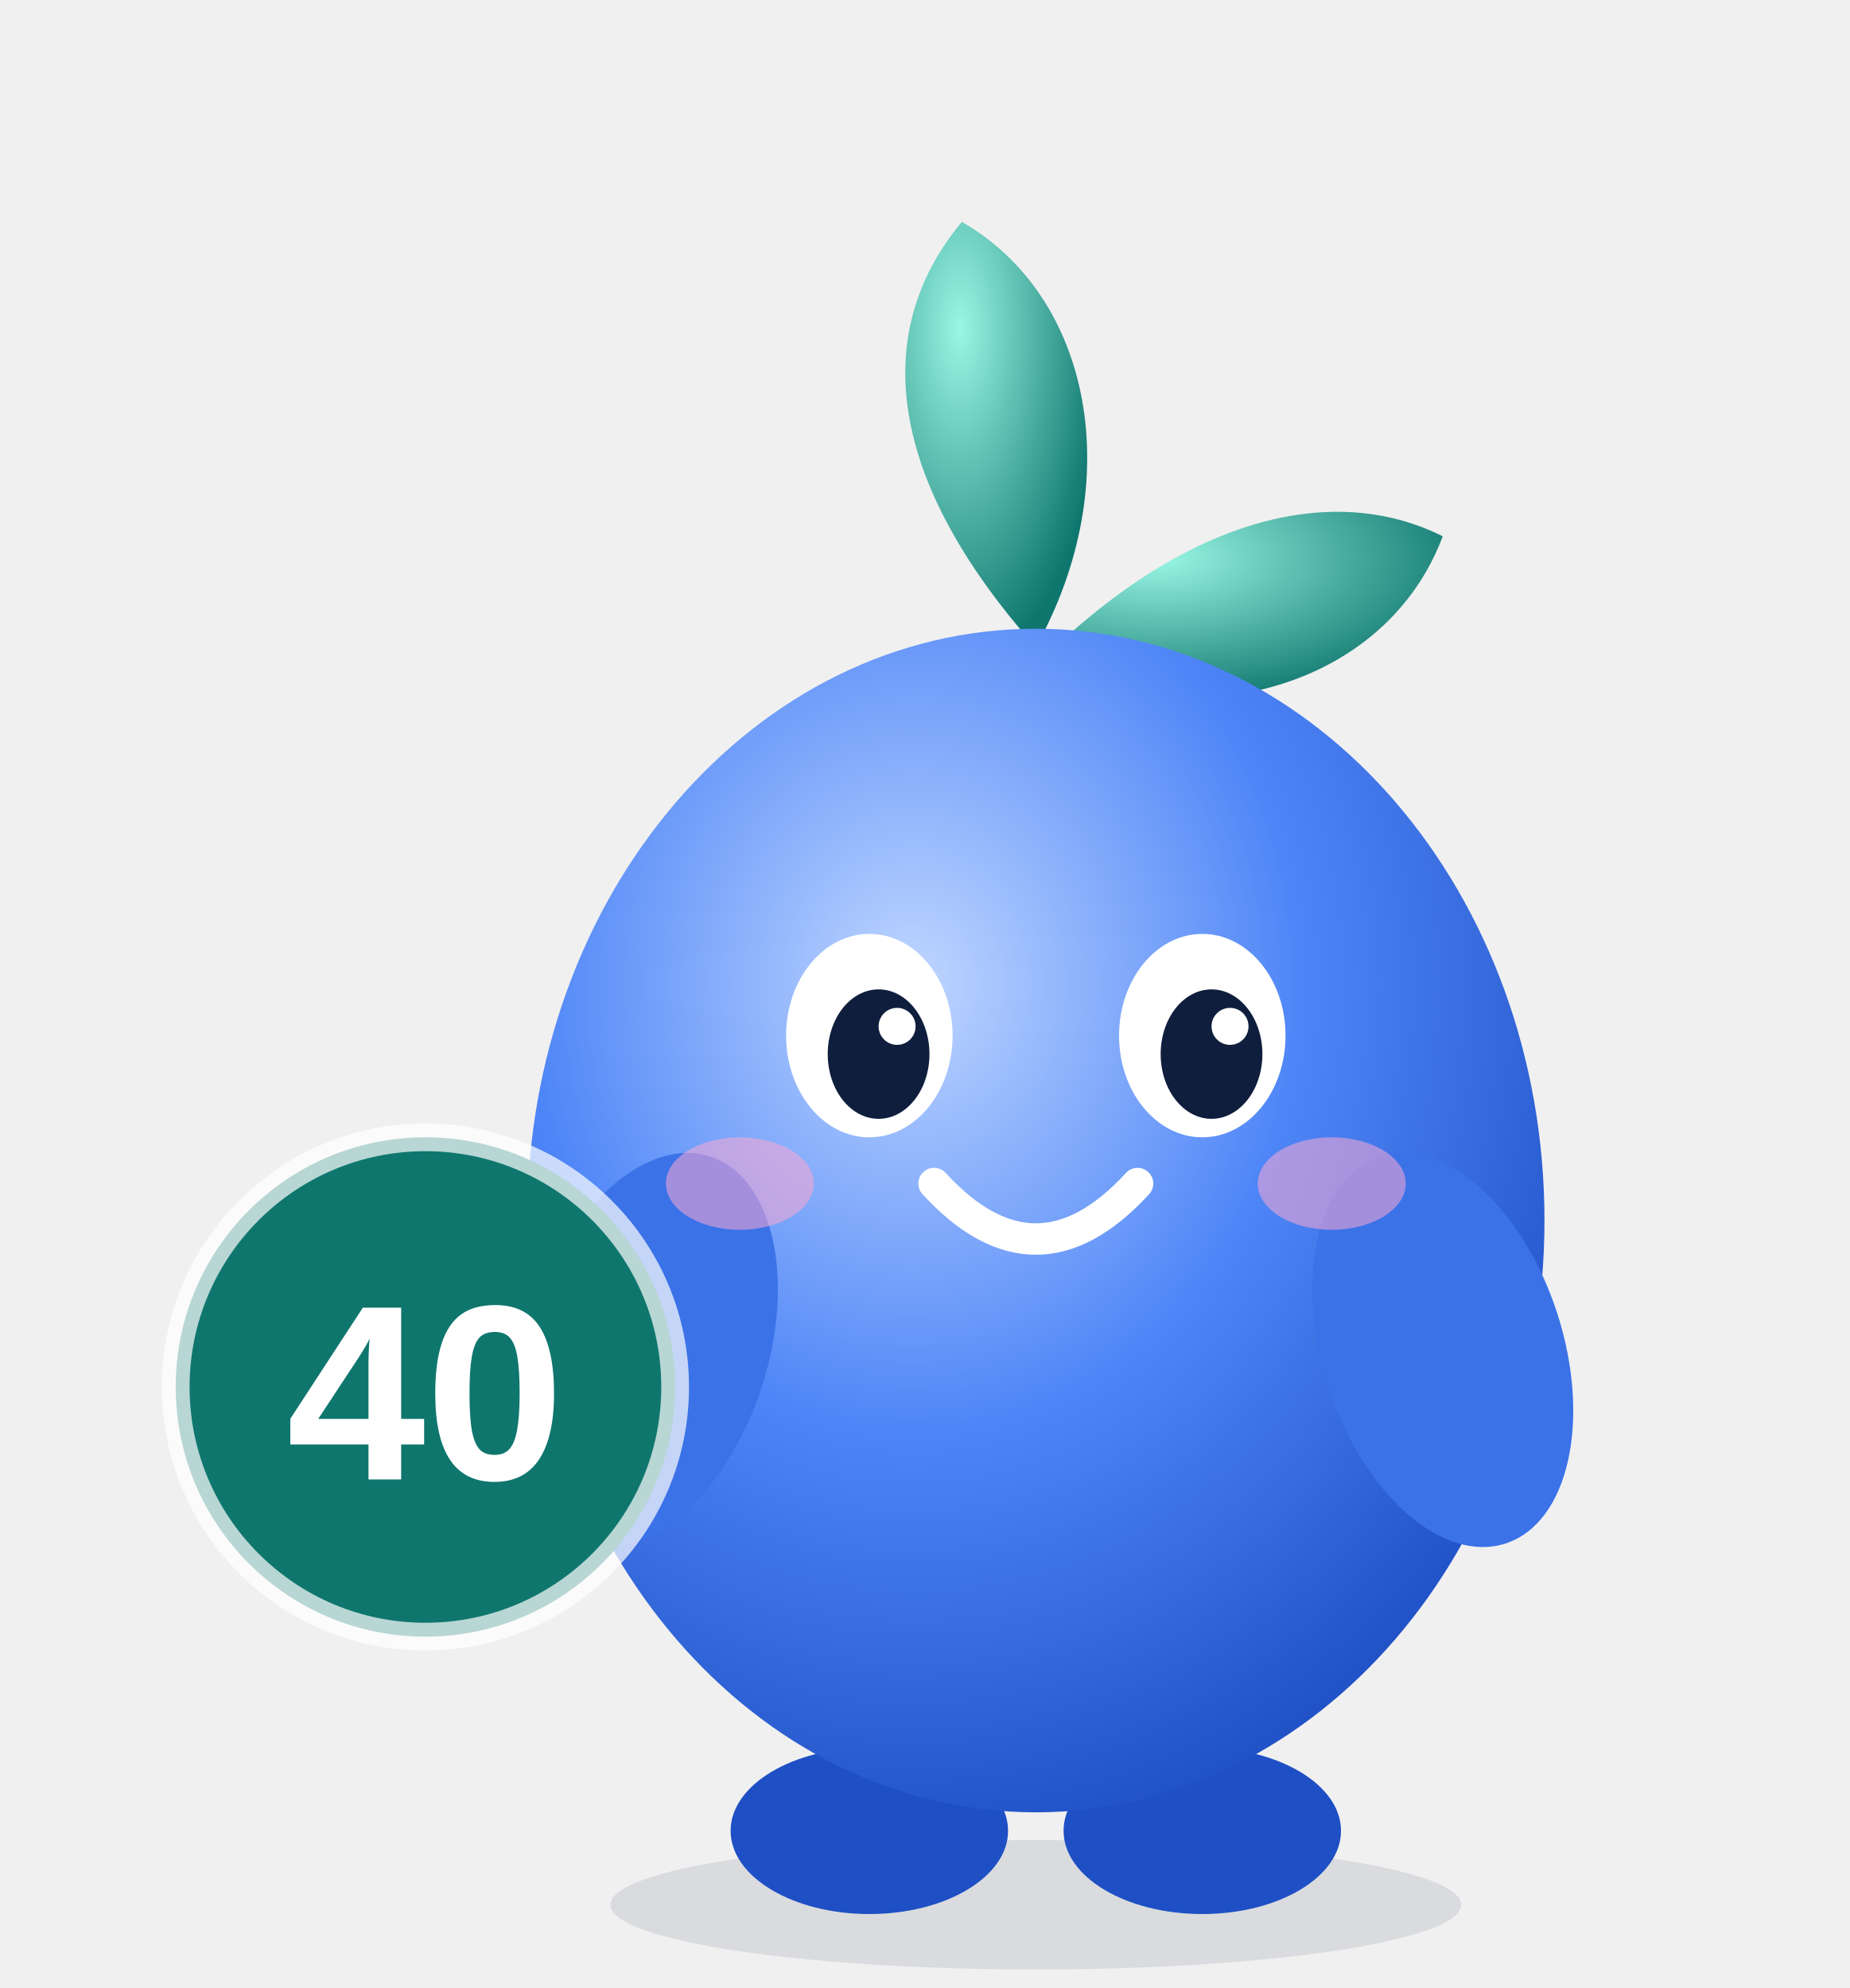
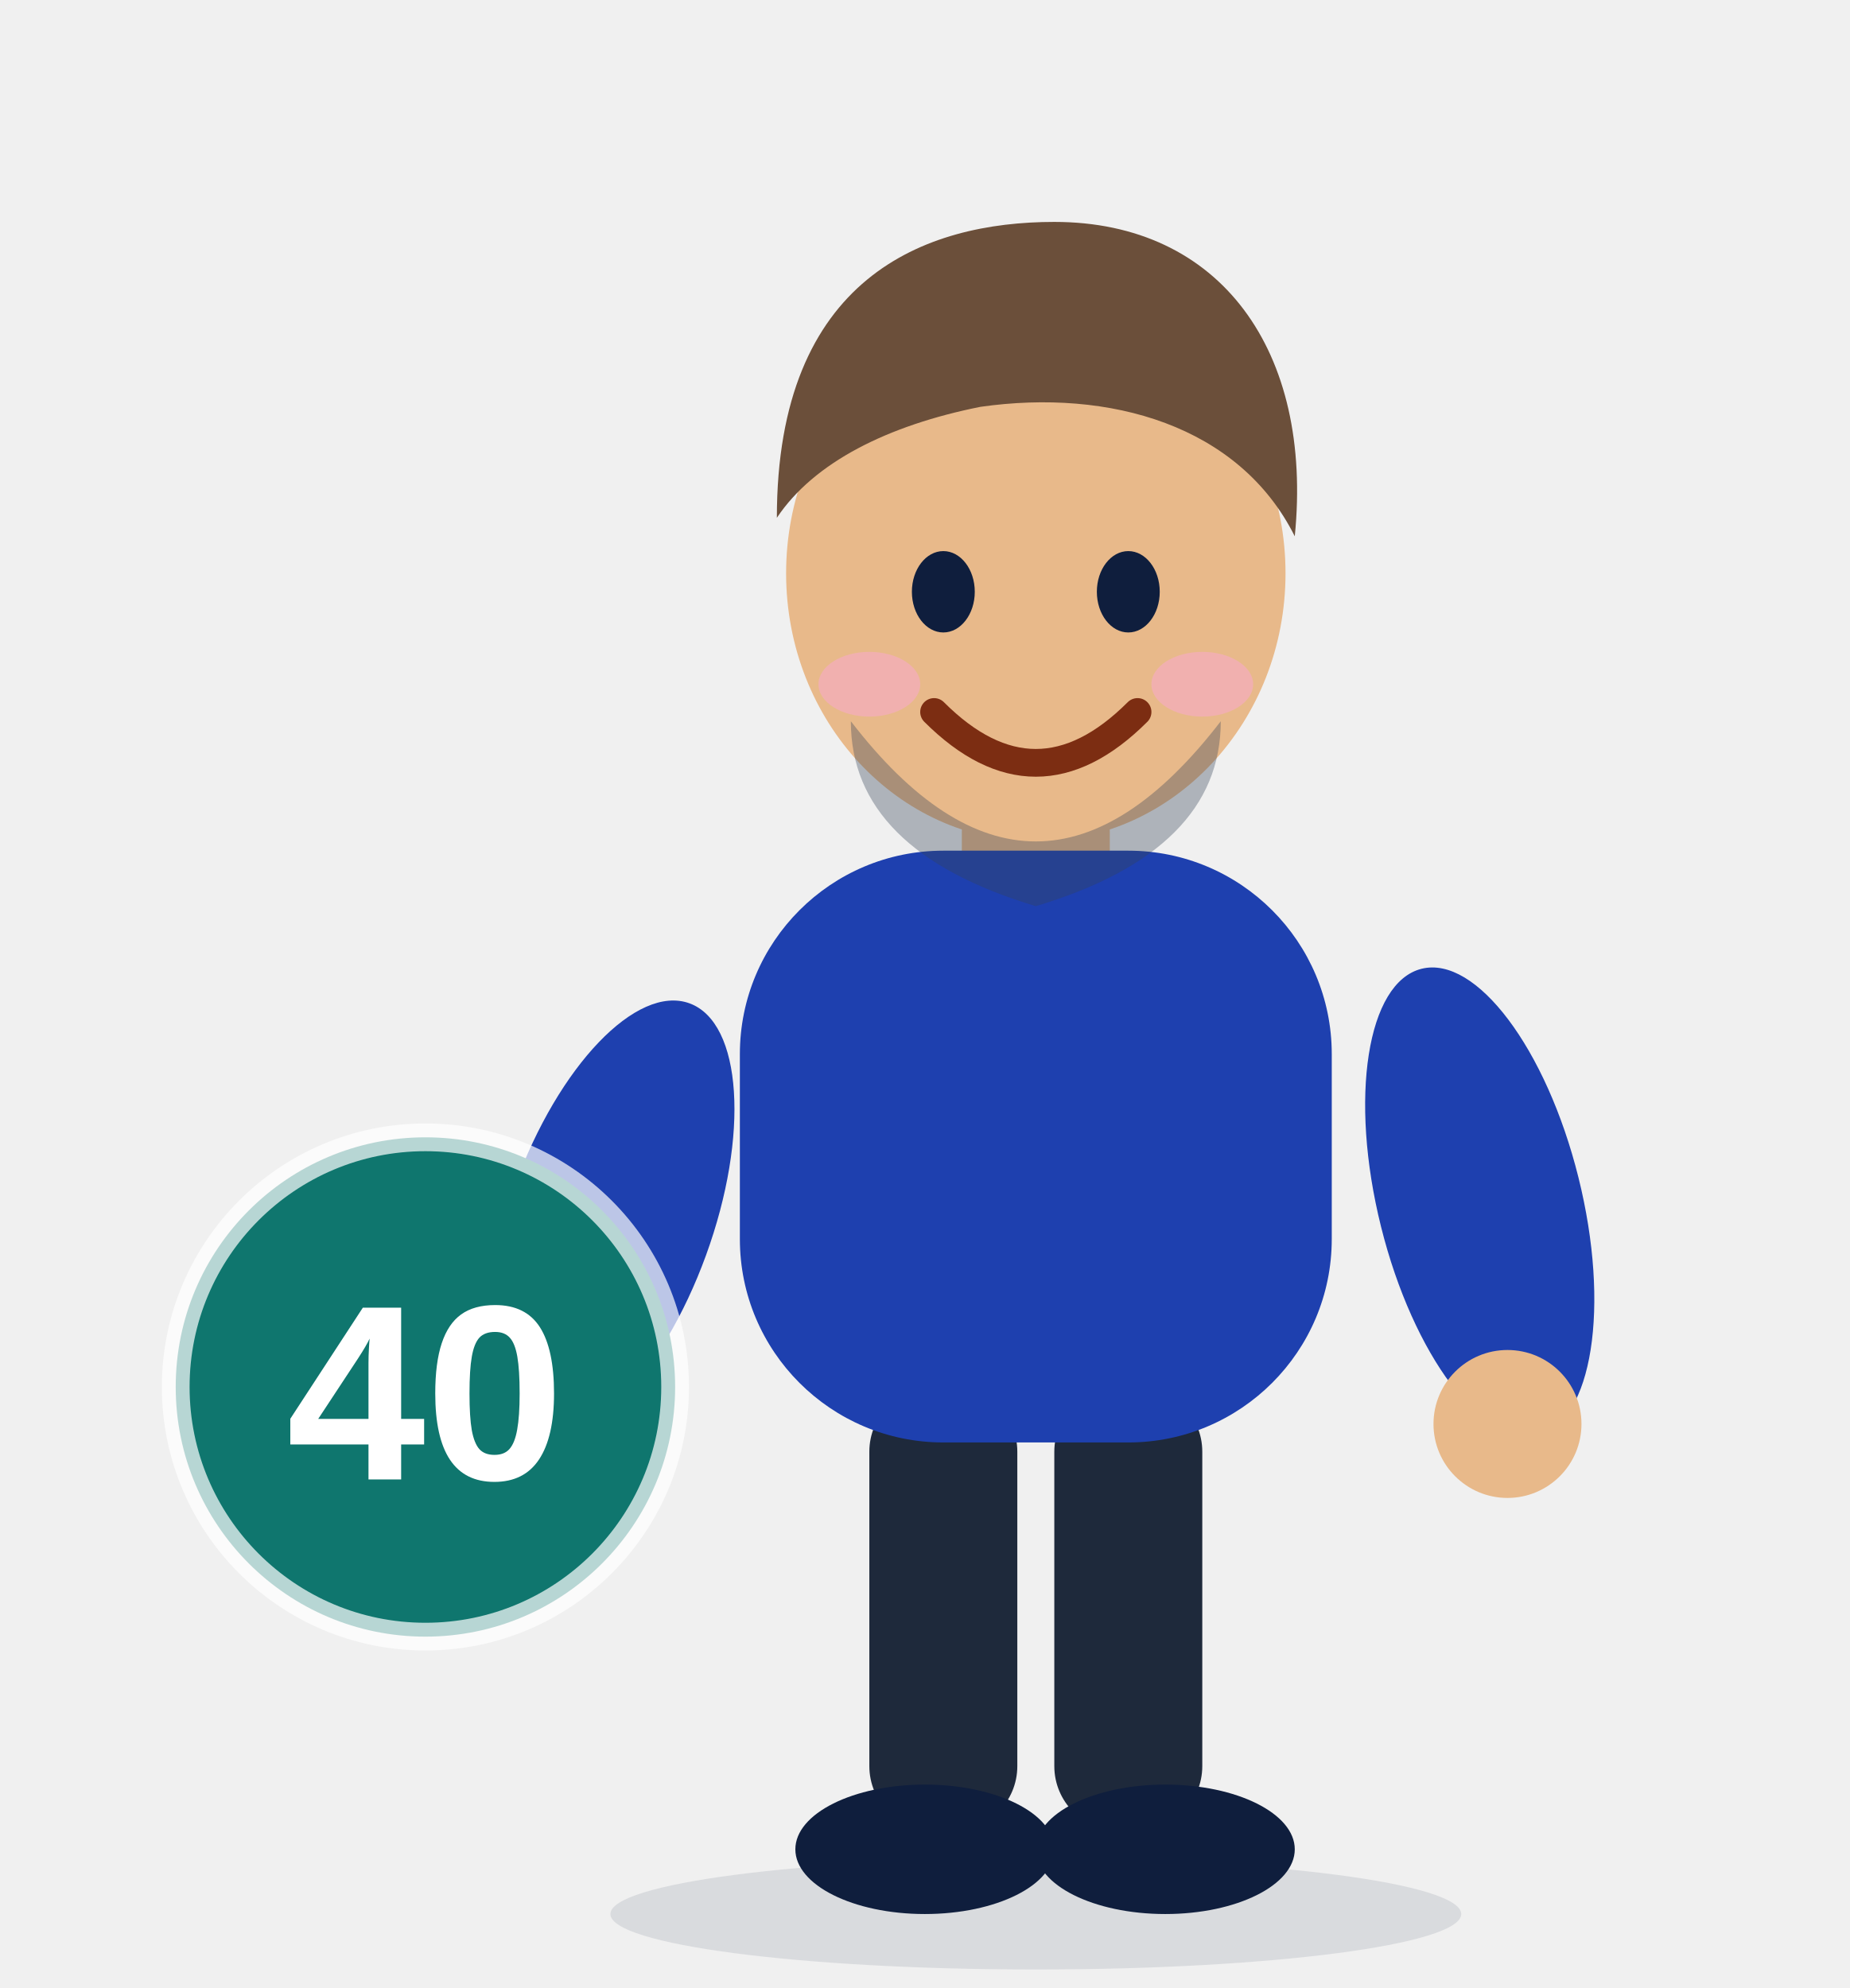
<svg xmlns="http://www.w3.org/2000/svg" viewBox="0 0 200 215">
-   <defs>
-     <radialGradient id="b" cx="38%" cy="30%" r="75%">
-       <stop offset="0" stop-color="#BFD6FF" />
-       <stop offset=".5" stop-color="#4F86F7" />
-       <stop offset="1" stop-color="#1E4FC4" />
-     </radialGradient>
-     <radialGradient id="l" cx="30%" cy="25%" r="80%">
-       <stop offset="0" stop-color="#99F6E4" />
-       <stop offset="1" stop-color="#0F766E" />
-     </radialGradient>
-   </defs>
-   <ellipse cx="112" cy="206" rx="46" ry="7" fill="#0F1E3D" opacity=".10" />
-   <ellipse cx="94" cy="198" rx="15" ry="9" fill="#1E4FC4" />
-   <ellipse cx="130" cy="198" rx="15" ry="9" fill="#1E4FC4" />
-   <path d="M112 70 C96 52 94 36 104 24 C118 32 122 52 112 70Z" fill="url(#l)" />
-   <path d="M112 72 C128 56 144 52 156 58 C150 74 130 80 112 72Z" fill="url(#l)" />
-   <ellipse cx="112" cy="132" rx="55" ry="64" fill="url(#b)" />
-   <ellipse cx="156" cy="146" rx="13" ry="22" fill="#3B72E8" transform="rotate(-18 156 146)" />
-   <ellipse cx="70" cy="146" rx="13" ry="22" fill="#3B72E8" transform="rotate(18 70 146)" />
-   <ellipse cx="94" cy="112" rx="9" ry="11" fill="#fff" />
-   <ellipse cx="130" cy="112" rx="9" ry="11" fill="#fff" />
-   <ellipse cx="95" cy="114" rx="5.5" ry="7" fill="#0F1E3D" />
-   <ellipse cx="131" cy="114" rx="5.5" ry="7" fill="#0F1E3D" />
-   <circle cx="97" cy="111" r="2" fill="#fff" />
-   <circle cx="133" cy="111" r="2" fill="#fff" />
-   <ellipse cx="80" cy="128" rx="8" ry="5" fill="#F9A8D4" opacity=".55" />
-   <ellipse cx="144" cy="128" rx="8" ry="5" fill="#F9A8D4" opacity=".55" />
-   <path d="M101 128 Q112 140 123 128" fill="none" stroke="#fff" stroke-width="3.4" stroke-linecap="round" />
+   <ellipse cx="112" cy="207" rx="46" ry="6" fill="#0F1E3D" opacity=".10" />
+   <rect x="94" y="150" width="16" height="48" rx="7" fill="#1E293B" />
+   <rect x="114" y="150" width="16" height="48" rx="7" fill="#1E293B" />
+   <ellipse cx="100" cy="200" rx="14" ry="7" fill="#0F1E3D" />
+   <ellipse cx="126" cy="200" rx="14" ry="7" fill="#0F1E3D" />
+   <rect x="104" y="84" width="16" height="14" rx="6" fill="#E8B98A" />
+   <ellipse cx="160" cy="130" rx="11" ry="26" fill="#1E40AF" transform="rotate(-14 160 130)" />
+   <ellipse cx="163" cy="154" rx="8" ry="8" fill="#E8B98A" />
+   <rect x="80" y="92" width="64" height="64" rx="22" fill="#1E40AF" />
+   <ellipse cx="66" cy="132" rx="11" ry="25" fill="#1E40AF" transform="rotate(20 66 132)" />
+   <ellipse cx="60" cy="152" rx="8" ry="8" fill="#E8B98A" />
+   <ellipse cx="112" cy="62" rx="27" ry="29" fill="#E8B98A" />
+   <path d="M92 78 Q112 104 132 78 Q132 92 112 98 Q92 92 92 78Z" fill="#334155" opacity=".35" />
+   <path d="M84 56 C84 30 100 24 114 24 C132 24 142 38 140 58 C134 46 120 42 106 44 C96 46 88 50 84 56Z" fill="#6B4F3A" />
+   <ellipse cx="102" cy="64" rx="3.4" ry="4.4" fill="#0F1E3D" />
+   <ellipse cx="122" cy="64" rx="3.4" ry="4.4" fill="#0F1E3D" />
+   <ellipse cx="94" cy="74" rx="5.5" ry="3.5" fill="#F9A8D4" opacity=".5" />
+   <ellipse cx="130" cy="74" rx="5.5" ry="3.5" fill="#F9A8D4" opacity=".5" />
+   <path d="M101 77 Q112 88 123 77" fill="none" stroke="#7C2D12" stroke-width="3" stroke-linecap="round" />
  <circle cx="46" cy="150" r="27" fill="#0F766E" />
  <circle cx="46" cy="150" r="27" fill="none" stroke="#fff" stroke-width="3" opacity=".7" />
  <text x="46" y="160" text-anchor="middle" font-family="Arial,sans-serif" font-weight="800" font-size="27" fill="#fff">40</text>
</svg>
